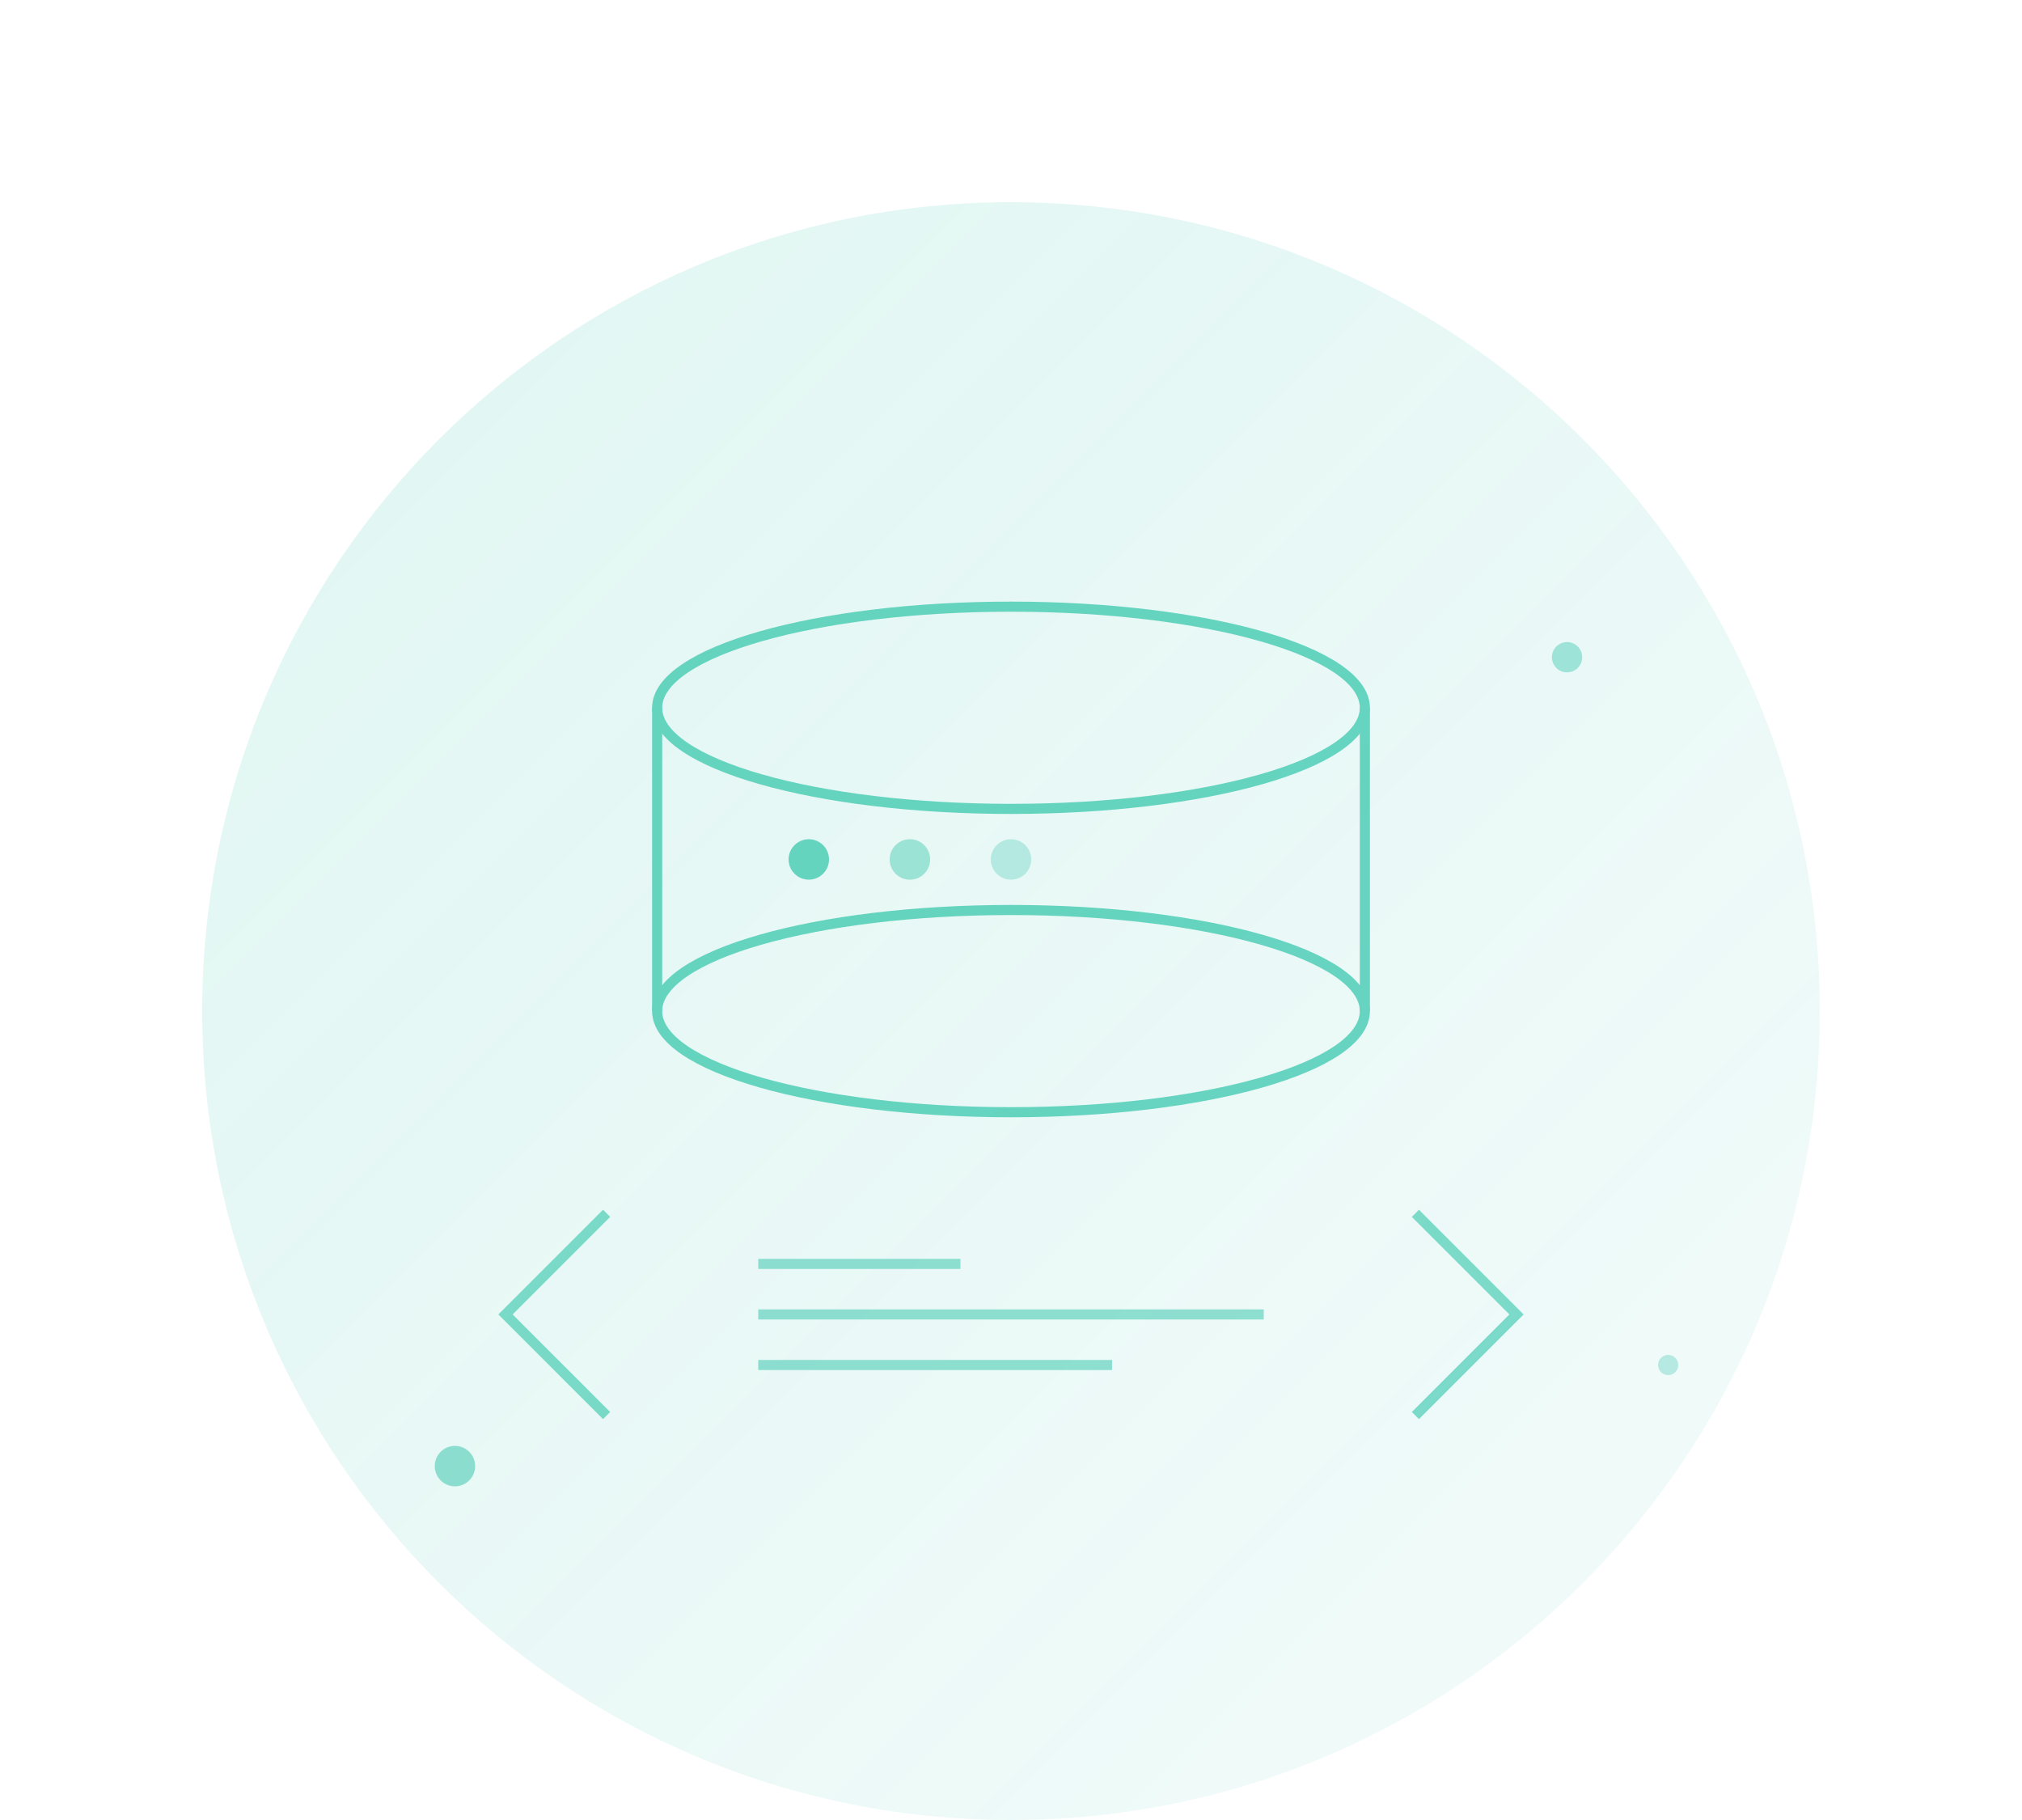
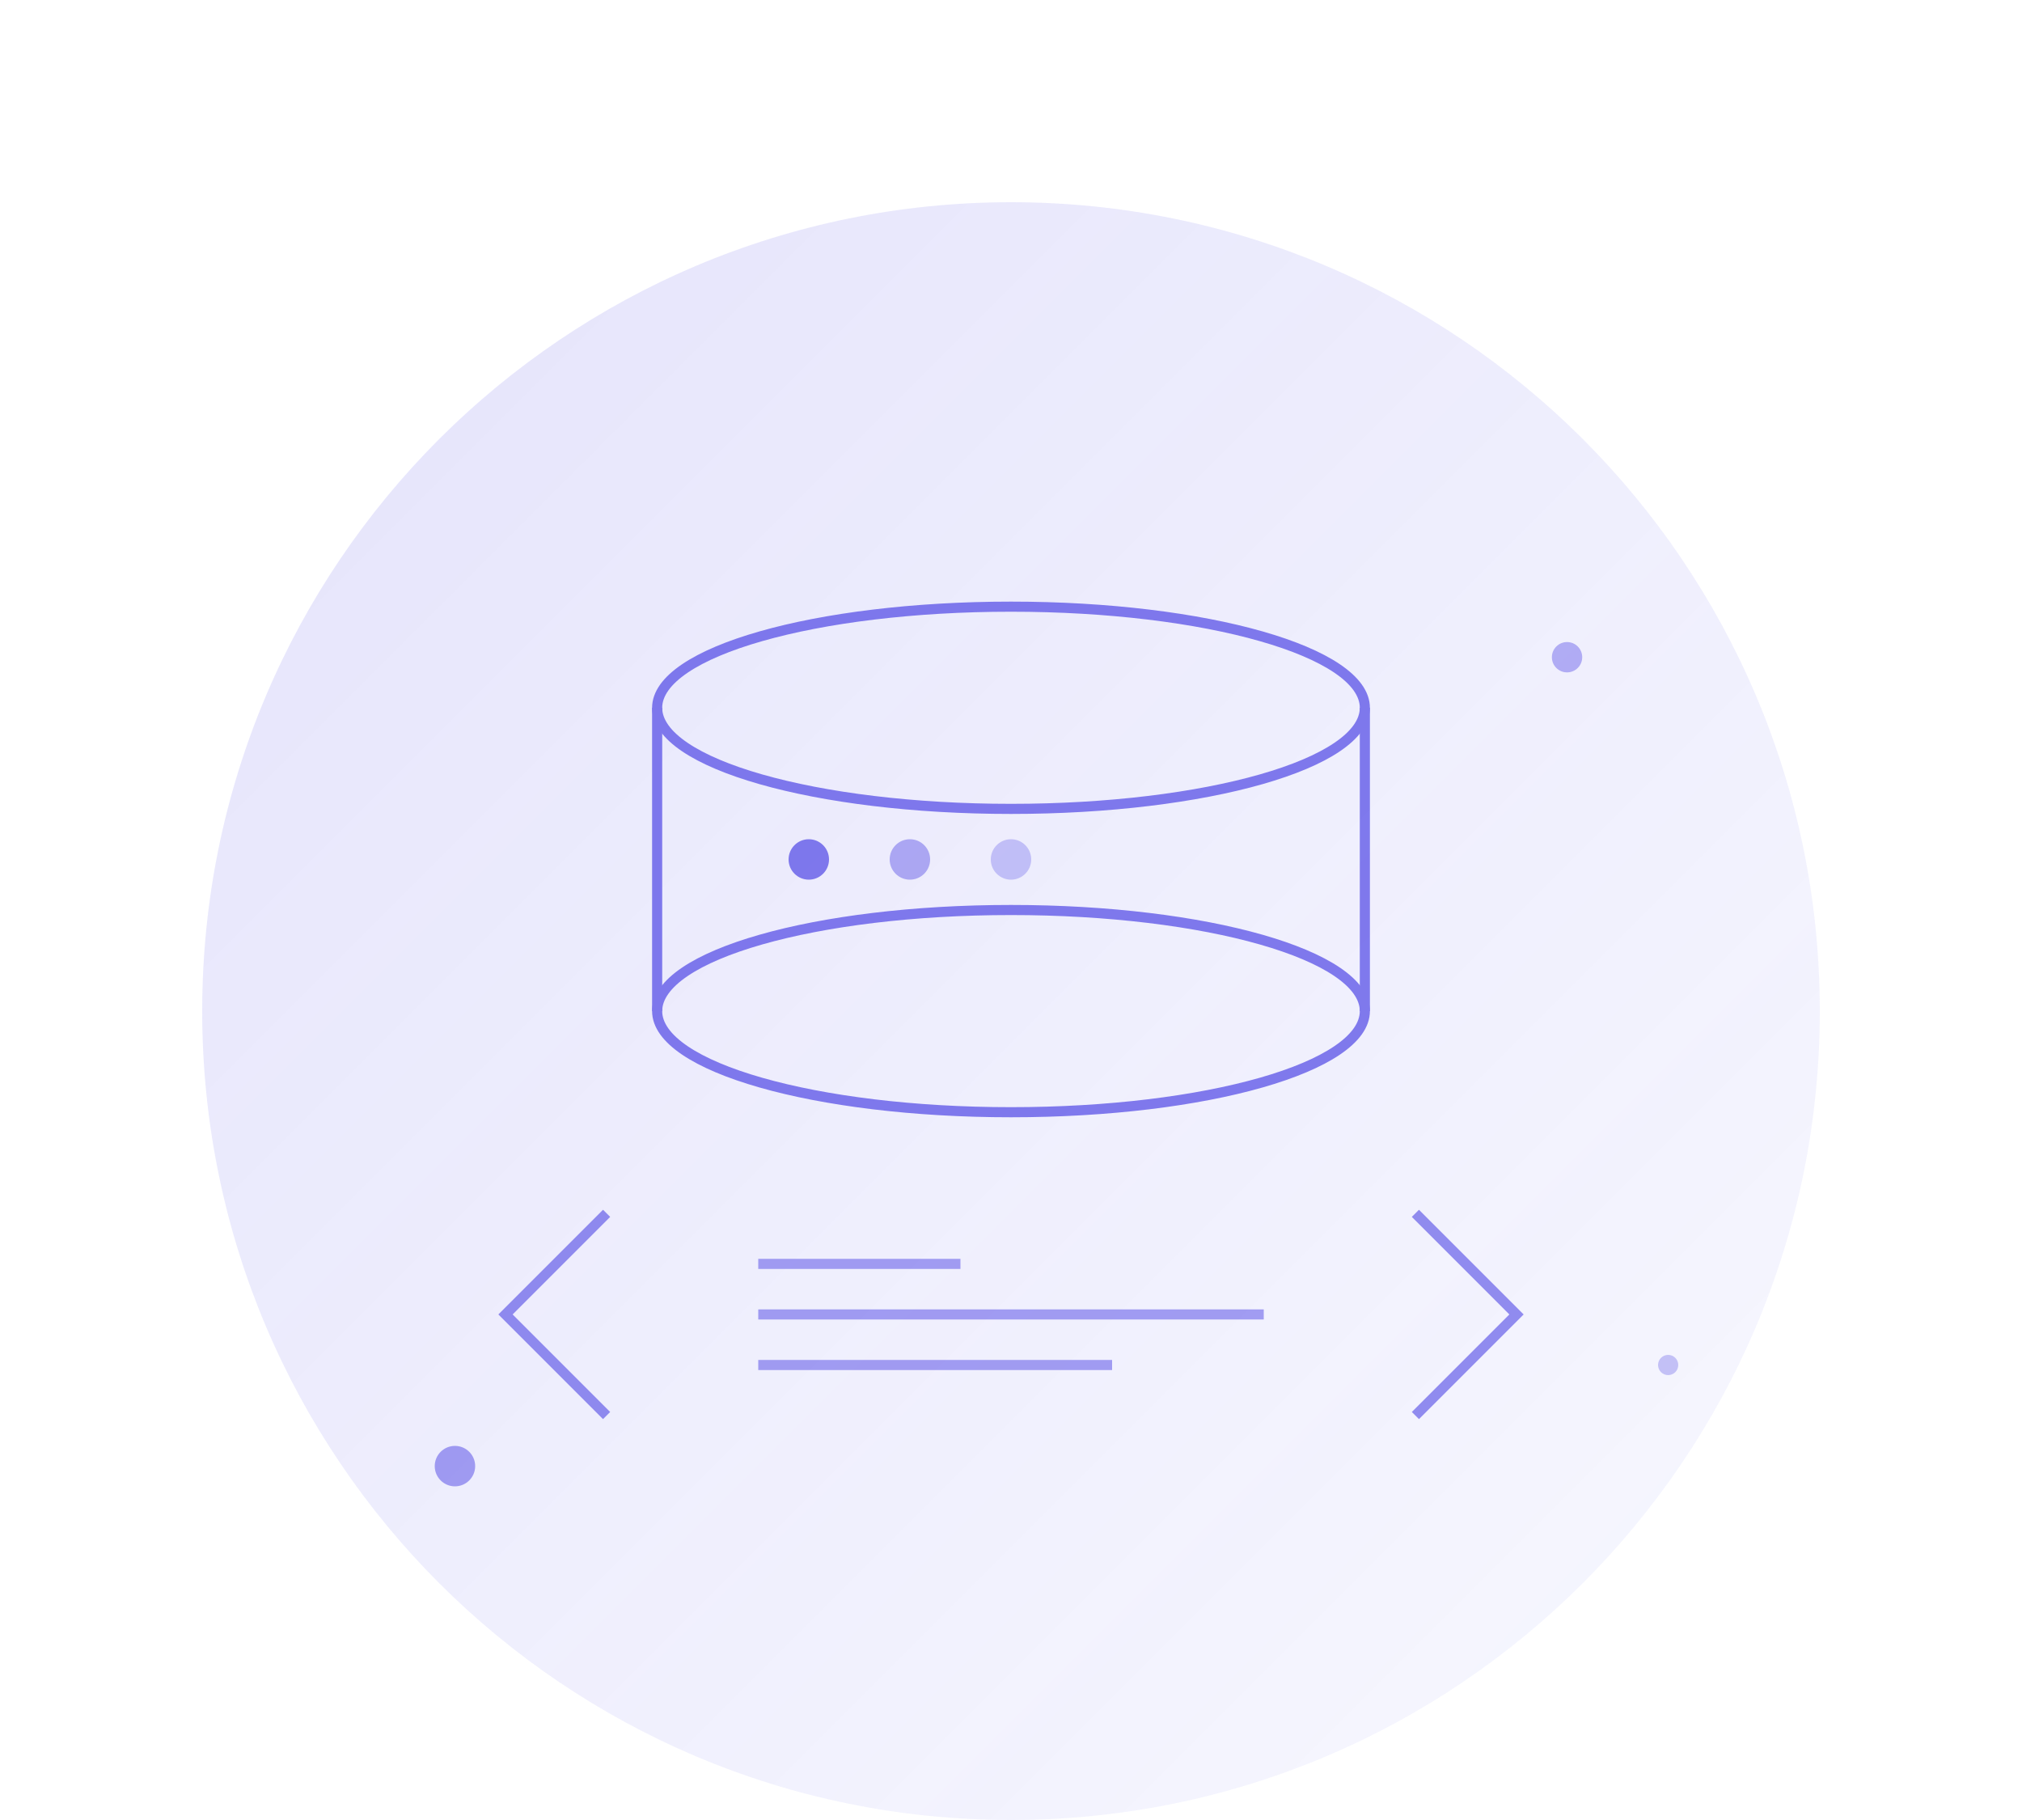
<svg xmlns="http://www.w3.org/2000/svg" width="200" height="180" viewBox="0 0 200 180" fill="none">
  <defs>
    <linearGradient id="tech-fill" x1="0%" y1="0%" x2="100%" y2="100%">
-       <stop offset="0%" style="stop-color:#2EC4A8;stop-opacity:0.3" />
-       <stop offset="100%" style="stop-color:#14B8A6;stop-opacity:0.1" />
+       <stop offset="0%" style="stop-color:#4F46E5;stop-opacity:0.3" />
+       <stop offset="100%" style="stop-color:#6366F1;stop-opacity:0.1" />
    </linearGradient>
  </defs>
  <circle cx="100" cy="100" r="80" fill="url(#tech-fill)" opacity="0.5" />
  <g opacity="0.7">
-     <ellipse cx="100" cy="70" rx="35" ry="10" fill="none" stroke="#2EC4A8" strokeWidth="1.5" />
-     <line x1="65" y1="70" x2="65" y2="100" stroke="#2EC4A8" strokeWidth="1.5" />
-     <line x1="135" y1="70" x2="135" y2="100" stroke="#2EC4A8" strokeWidth="1.5" />
-     <ellipse cx="100" cy="100" rx="35" ry="10" fill="none" stroke="#2EC4A8" strokeWidth="1.5" />
+     <ellipse cx="100" cy="70" rx="35" ry="10" fill="none" stroke="#4F46E5" strokeWidth="1.5" />
+     <line x1="65" y1="70" x2="65" y2="100" stroke="#4F46E5" strokeWidth="1.5" />
+     <line x1="135" y1="70" x2="135" y2="100" stroke="#4F46E5" strokeWidth="1.5" />
+     <ellipse cx="100" cy="100" rx="35" ry="10" fill="none" stroke="#4F46E5" strokeWidth="1.5" />
  </g>
  <g opacity="0.6">
-     <path d="M60 120 L50 130 L60 140" stroke="#2EC4A8" strokeWidth="1.5" fill="none" strokeLinecap="round" strokeLinejoin="round" />
-     <path d="M140 120 L150 130 L140 140" stroke="#2EC4A8" strokeWidth="1.5" fill="none" strokeLinecap="round" strokeLinejoin="round" />
+     <path d="M60 120 L50 130 L60 140" stroke="#4F46E5" strokeWidth="1.5" fill="none" strokeLinecap="round" strokeLinejoin="round" />
+     <path d="M140 120 L150 130 L140 140" stroke="#4F46E5" strokeWidth="1.5" fill="none" strokeLinecap="round" strokeLinejoin="round" />
  </g>
  <g opacity="0.5">
-     <line x1="75" y1="125" x2="95" y2="125" stroke="#2EC4A8" strokeWidth="1" />
-     <line x1="75" y1="130" x2="125" y2="130" stroke="#2EC4A8" strokeWidth="1" />
-     <line x1="75" y1="135" x2="110" y2="135" stroke="#2EC4A8" strokeWidth="1" />
+     <line x1="75" y1="125" x2="95" y2="125" stroke="#4F46E5" strokeWidth="1" />
+     <line x1="75" y1="130" x2="125" y2="130" stroke="#4F46E5" strokeWidth="1" />
+     <line x1="75" y1="135" x2="110" y2="135" stroke="#4F46E5" strokeWidth="1" />
  </g>
  <g opacity="0.7">
-     <circle cx="80" cy="85" r="2" fill="#2EC4A8" />
-     <circle cx="90" cy="85" r="2" fill="#2EC4A8" opacity="0.6" />
-     <circle cx="100" cy="85" r="2" fill="#2EC4A8" opacity="0.4" />
+     <circle cx="80" cy="85" r="2" fill="#4F46E5" />
+     <circle cx="90" cy="85" r="2" fill="#4F46E5" opacity="0.6" />
+     <circle cx="100" cy="85" r="2" fill="#4F46E5" opacity="0.4" />
  </g>
-   <circle cx="45" cy="145" r="2" fill="#2EC4A8" opacity="0.5" />
-   <circle cx="155" cy="65" r="1.5" fill="#2EC4A8" opacity="0.4" />
-   <circle cx="165" cy="135" r="1" fill="#2EC4A8" opacity="0.3" />
+   <circle cx="45" cy="145" r="2" fill="#4F46E5" opacity="0.5" />
+   <circle cx="155" cy="65" r="1.5" fill="#4F46E5" opacity="0.4" />
+   <circle cx="165" cy="135" r="1" fill="#4F46E5" opacity="0.3" />
</svg>
